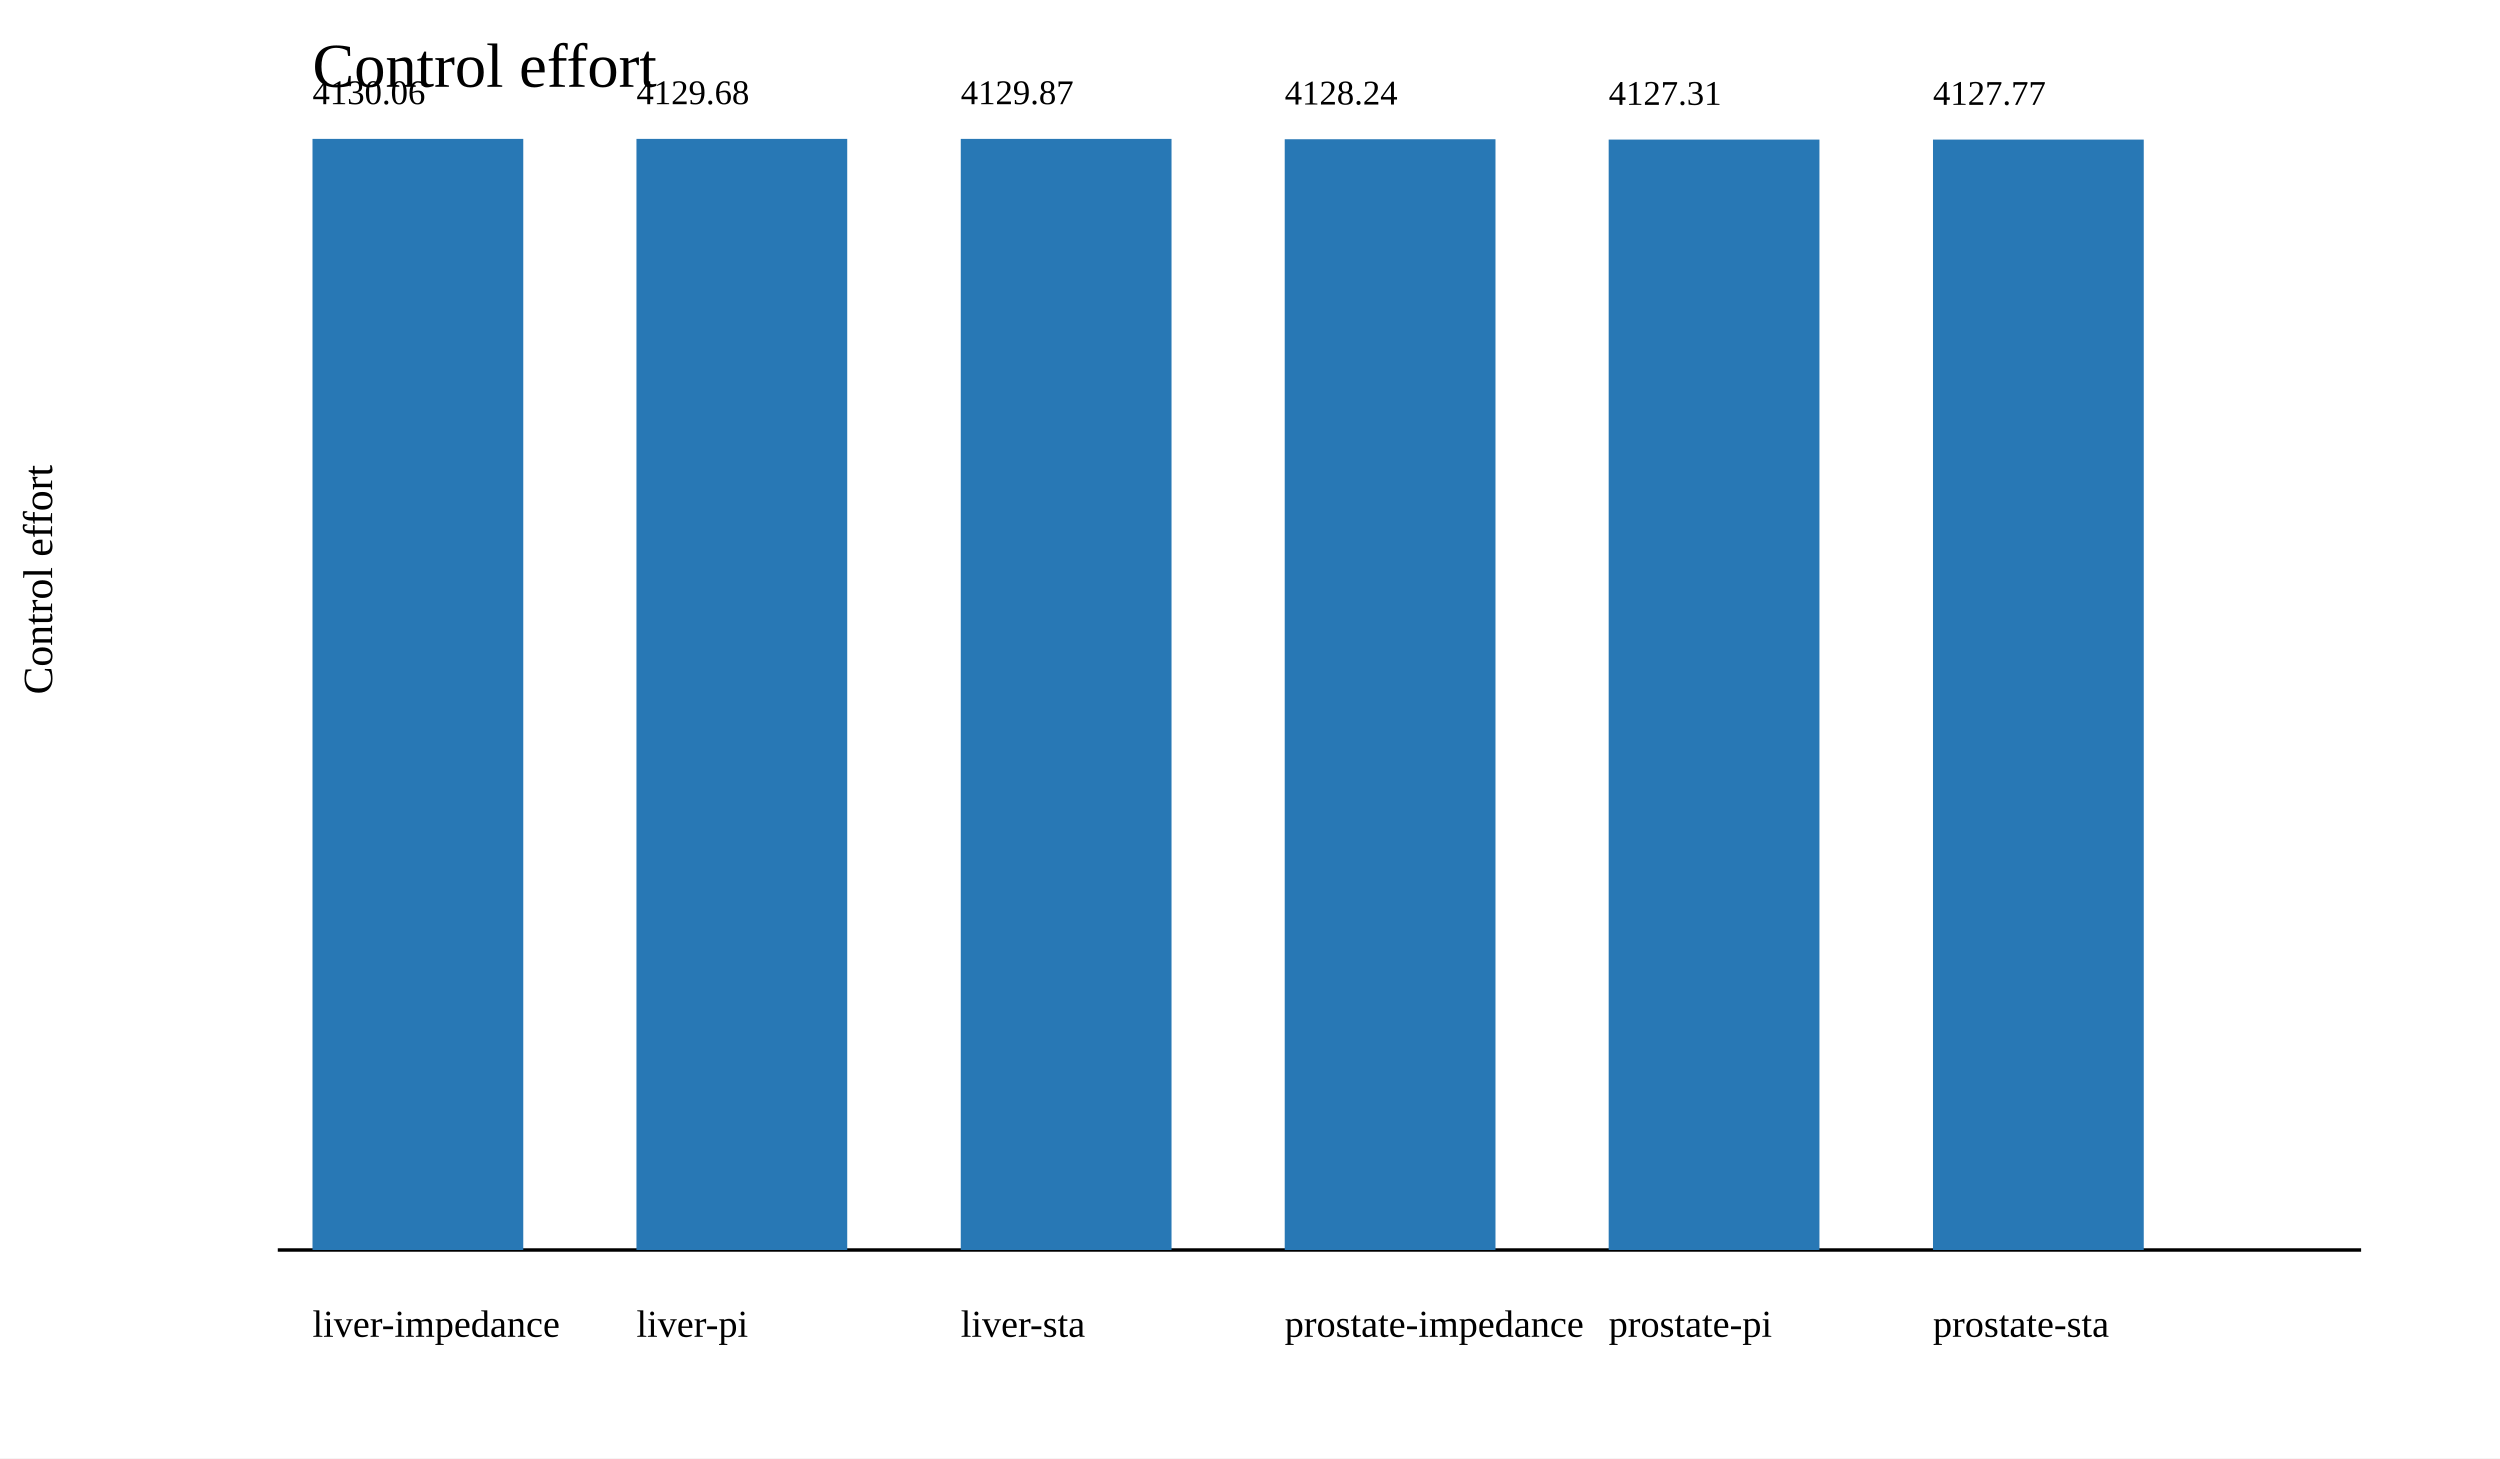
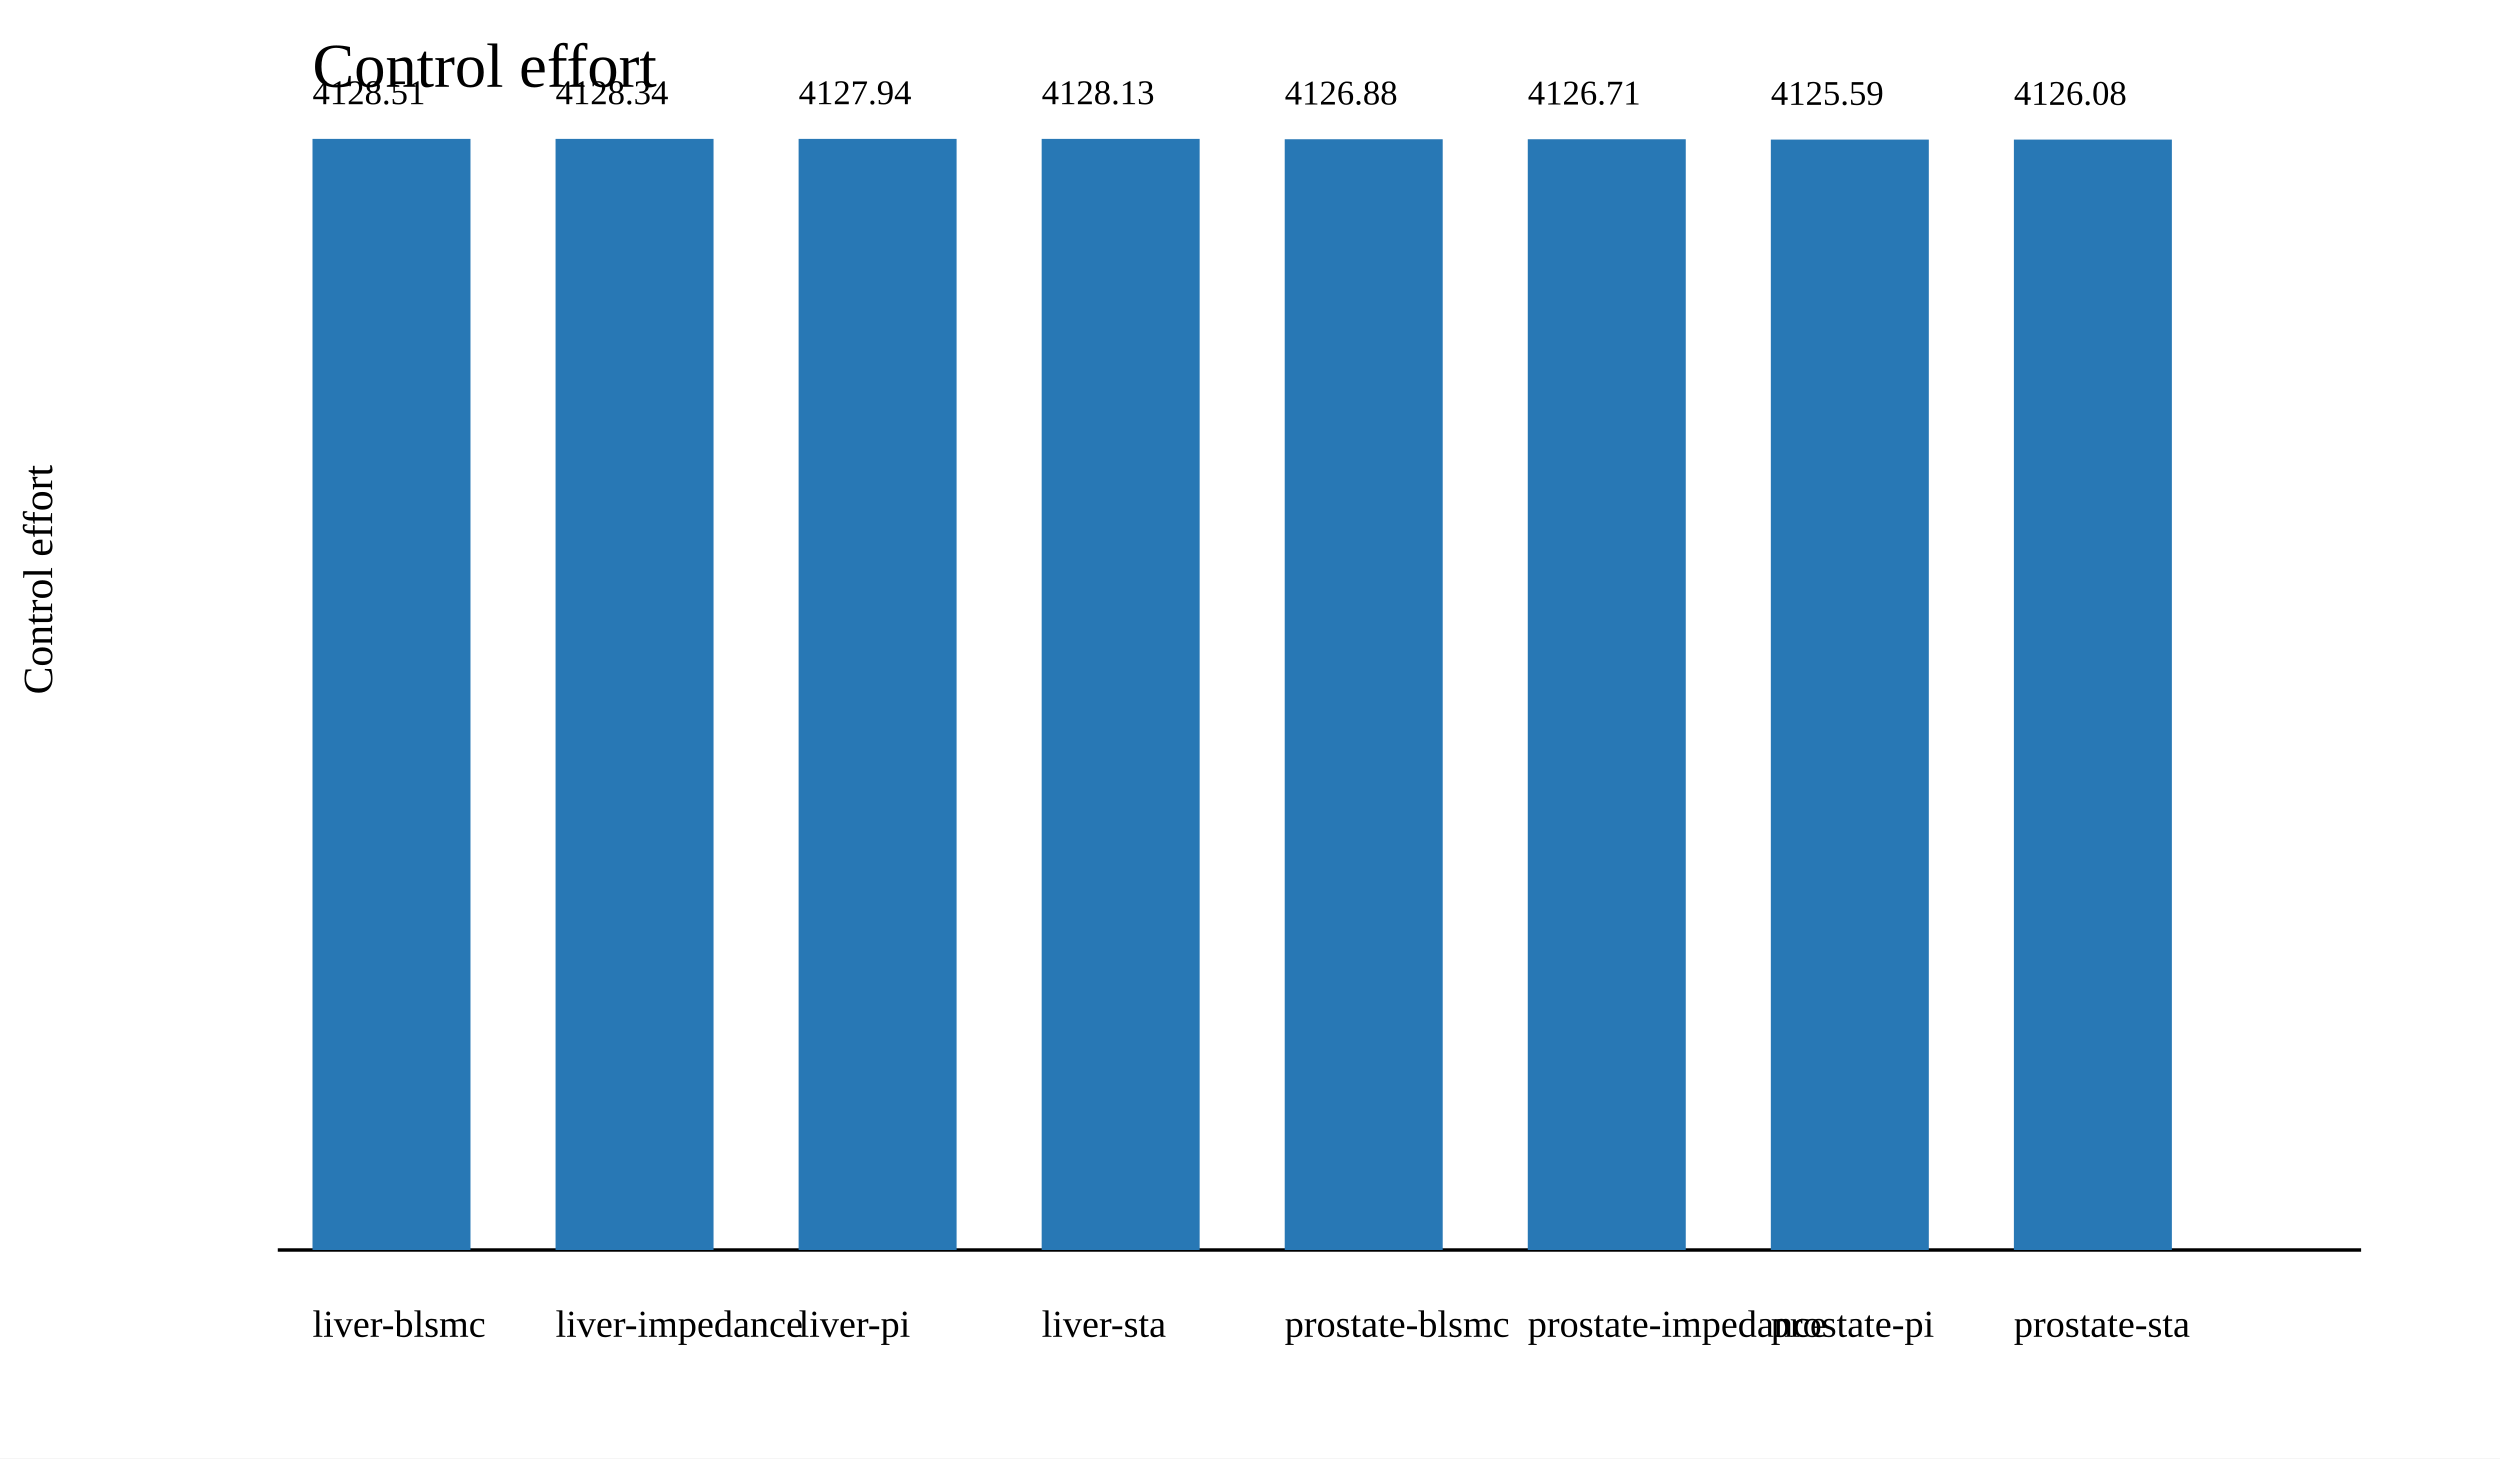
<svg xmlns="http://www.w3.org/2000/svg" width="720" height="420">
  <rect width="100%" height="100%" fill="white" />
  <text x="90" y="25" font-size="18">Control effort</text>
  <line x1="80" y1="360" x2="680" y2="360" stroke="black" />
-   <rect x="90.0" y="40.0" width="60.7" height="320.0" fill="#2878b5" />
-   <text x="90.0" y="385" font-size="11">liver-impedance</text>
-   <text x="90.0" y="30.0" font-size="10">4130.06</text>
-   <rect x="183.3" y="40.0" width="60.7" height="320.0" fill="#2878b5" />
-   <text x="183.3" y="385" font-size="11">liver-pi</text>
-   <text x="183.3" y="30.0" font-size="10">4129.68</text>
-   <rect x="276.7" y="40.0" width="60.7" height="320.0" fill="#2878b5" />
-   <text x="276.7" y="385" font-size="11">liver-sta</text>
-   <text x="276.7" y="30.0" font-size="10">4129.87</text>
-   <rect x="370.0" y="40.1" width="60.7" height="319.9" fill="#2878b5" />
-   <text x="370.0" y="385" font-size="11">prostate-impedance</text>
-   <text x="370.0" y="30.1" font-size="10">4128.24</text>
-   <rect x="463.3" y="40.2" width="60.7" height="319.8" fill="#2878b5" />
-   <text x="463.3" y="385" font-size="11">prostate-pi</text>
-   <text x="463.3" y="30.2" font-size="10">4127.31</text>
-   <rect x="556.7" y="40.2" width="60.7" height="319.8" fill="#2878b5" />
-   <text x="556.7" y="385" font-size="11">prostate-sta</text>
-   <text x="556.7" y="30.2" font-size="10">4127.77</text>
+   <rect x="90.0" y="40.0" width="45.5" height="320.0" fill="#2878b5" />
+   <text x="90.0" y="385" font-size="11">liver-blsmc</text>
+   <text x="90.0" y="30.0" font-size="10">4128.51</text>
+   <rect x="160.0" y="40.0" width="45.5" height="320.0" fill="#2878b5" />
+   <text x="160.0" y="385" font-size="11">liver-impedance</text>
+   <text x="160.0" y="30.0" font-size="10">4128.34</text>
+   <rect x="230.0" y="40.0" width="45.5" height="320.0" fill="#2878b5" />
+   <text x="230.0" y="385" font-size="11">liver-pi</text>
+   <text x="230.0" y="30.0" font-size="10">4127.94</text>
+   <rect x="300.0" y="40.0" width="45.5" height="320.0" fill="#2878b5" />
+   <text x="300.0" y="385" font-size="11">liver-sta</text>
+   <text x="300.0" y="30.0" font-size="10">4128.13</text>
+   <rect x="370.0" y="40.1" width="45.5" height="319.9" fill="#2878b5" />
+   <text x="370.0" y="385" font-size="11">prostate-blsmc</text>
+   <text x="370.0" y="30.1" font-size="10">4126.88</text>
+   <rect x="440.0" y="40.1" width="45.5" height="319.9" fill="#2878b5" />
+   <text x="440.0" y="385" font-size="11">prostate-impedance</text>
+   <text x="440.0" y="30.1" font-size="10">4126.71</text>
+   <rect x="510.0" y="40.2" width="45.5" height="319.8" fill="#2878b5" />
+   <text x="510.0" y="385" font-size="11">prostate-pi</text>
+   <text x="510.0" y="30.2" font-size="10">4125.59</text>
+   <rect x="580.0" y="40.2" width="45.5" height="319.8" fill="#2878b5" />
+   <text x="580.0" y="385" font-size="11">prostate-sta</text>
+   <text x="580.0" y="30.2" font-size="10">4126.08</text>
  <text x="15" y="200" transform="rotate(-90 15 200)" font-size="12">Control effort</text>
</svg>
